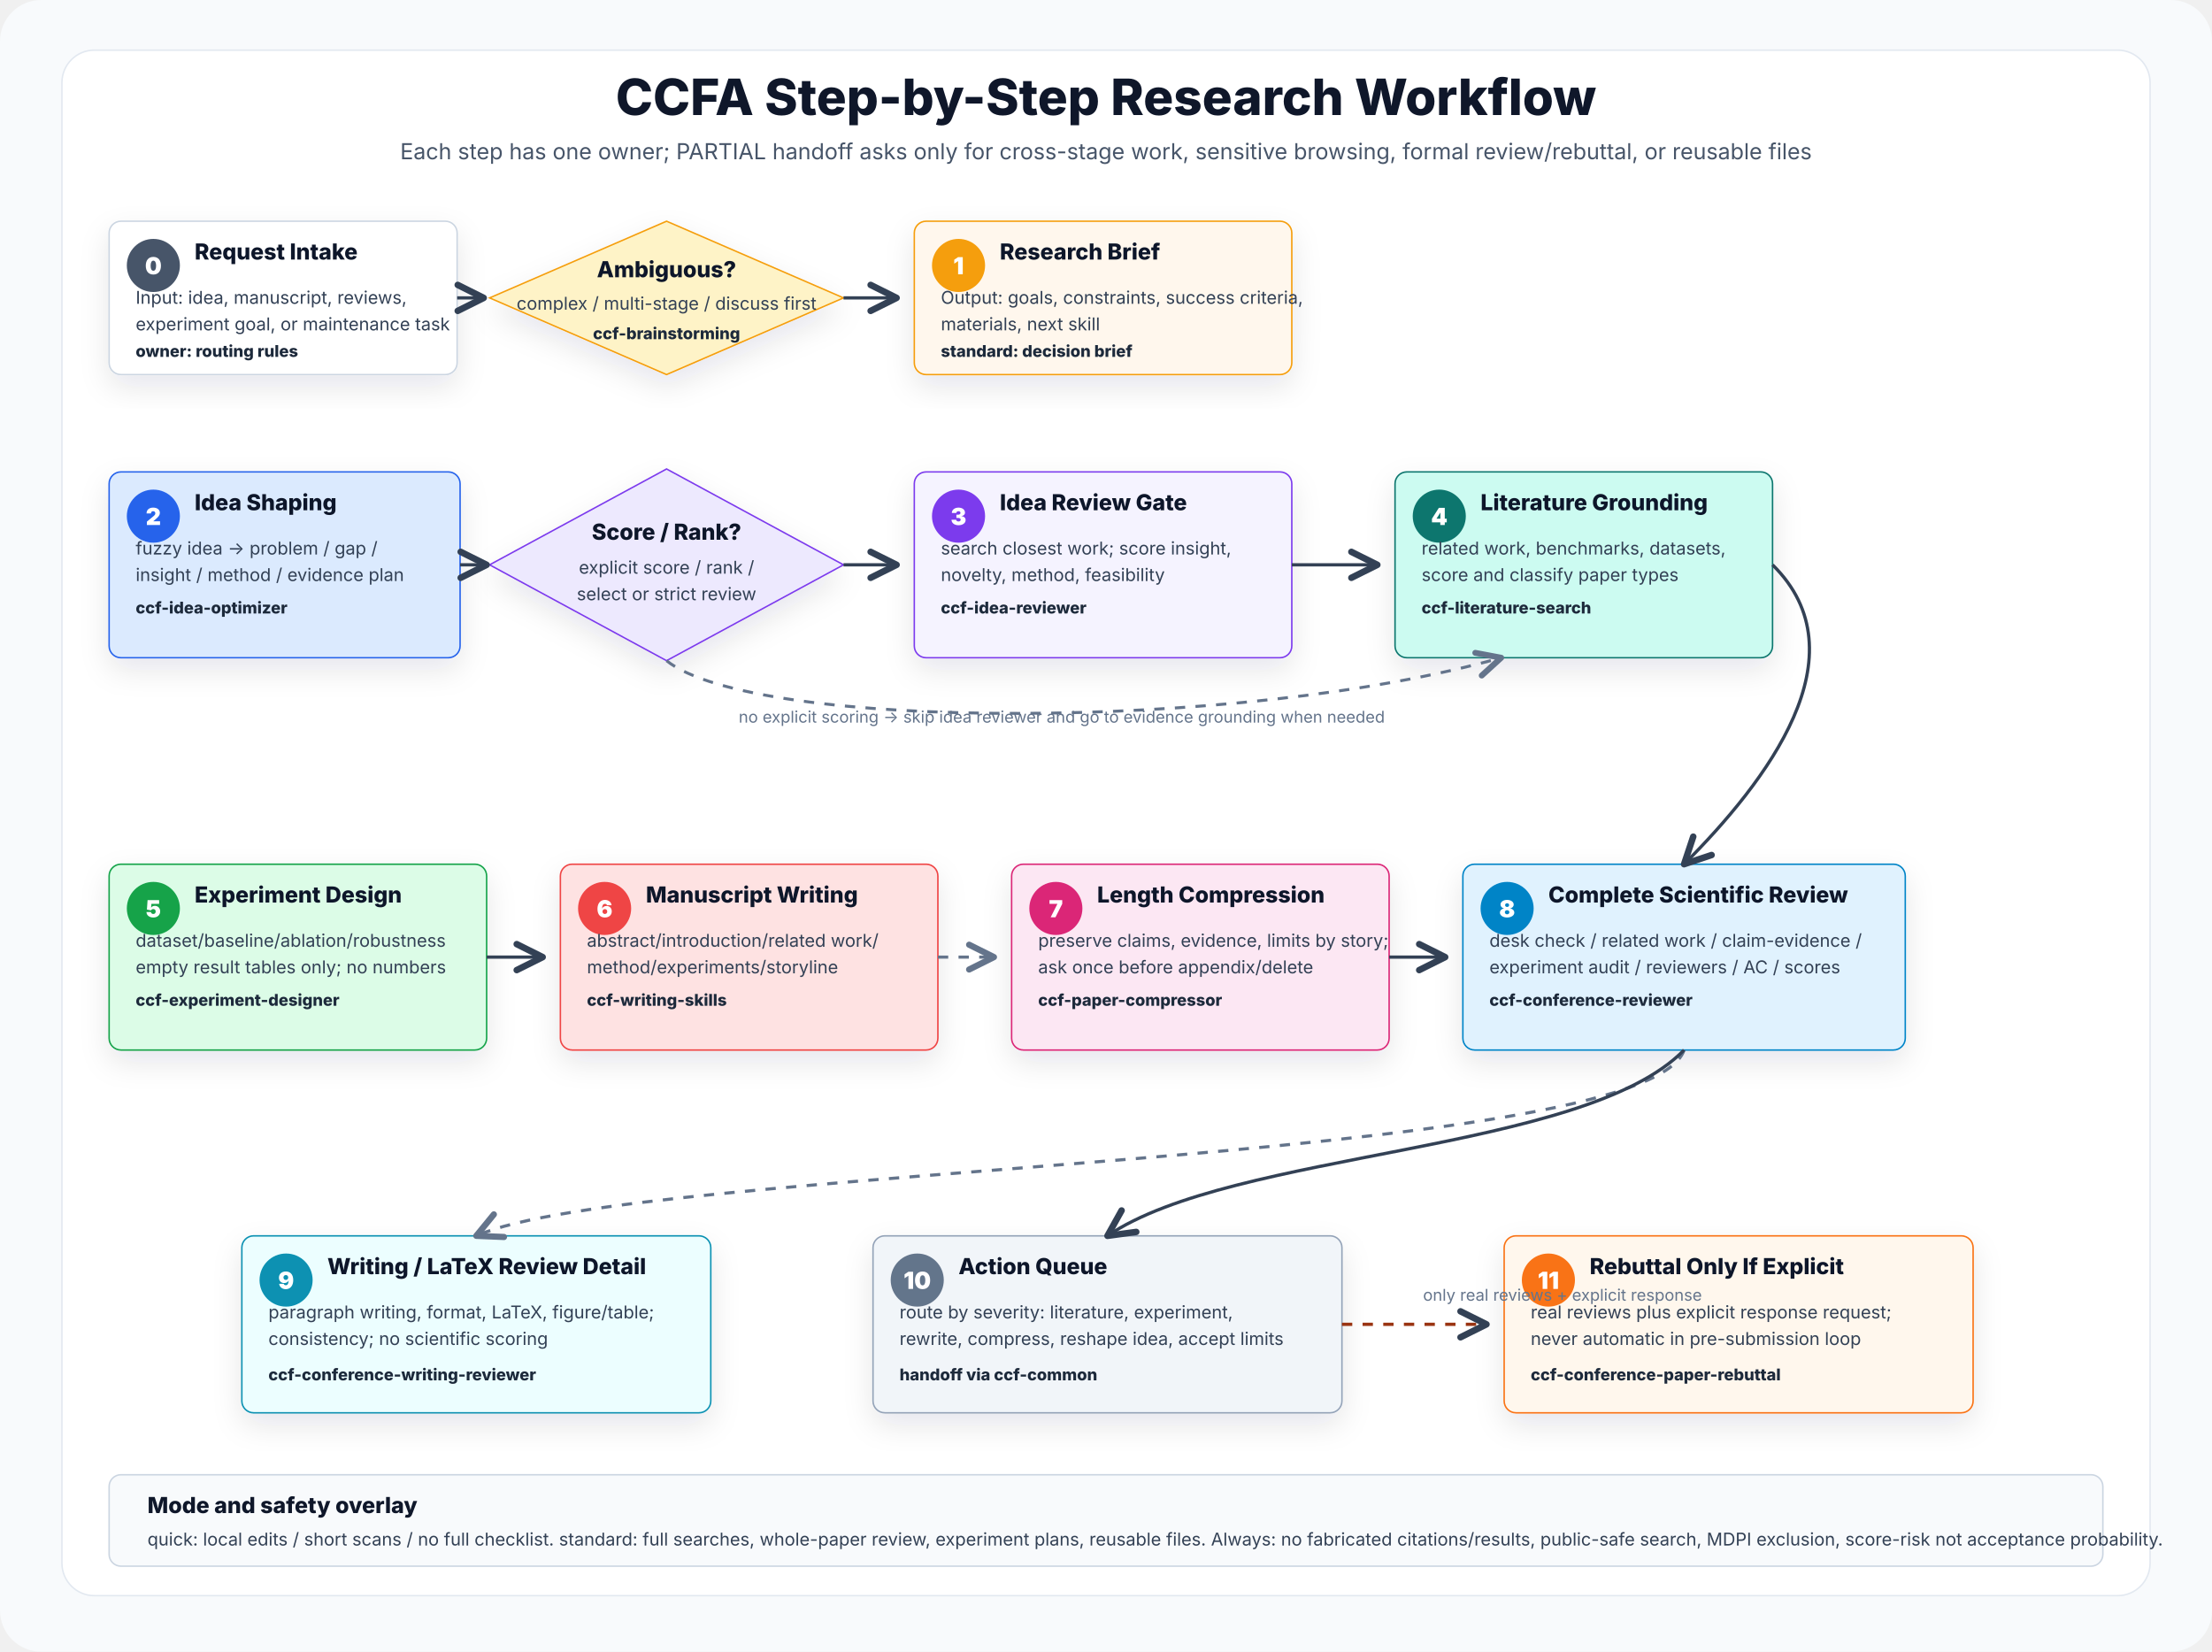
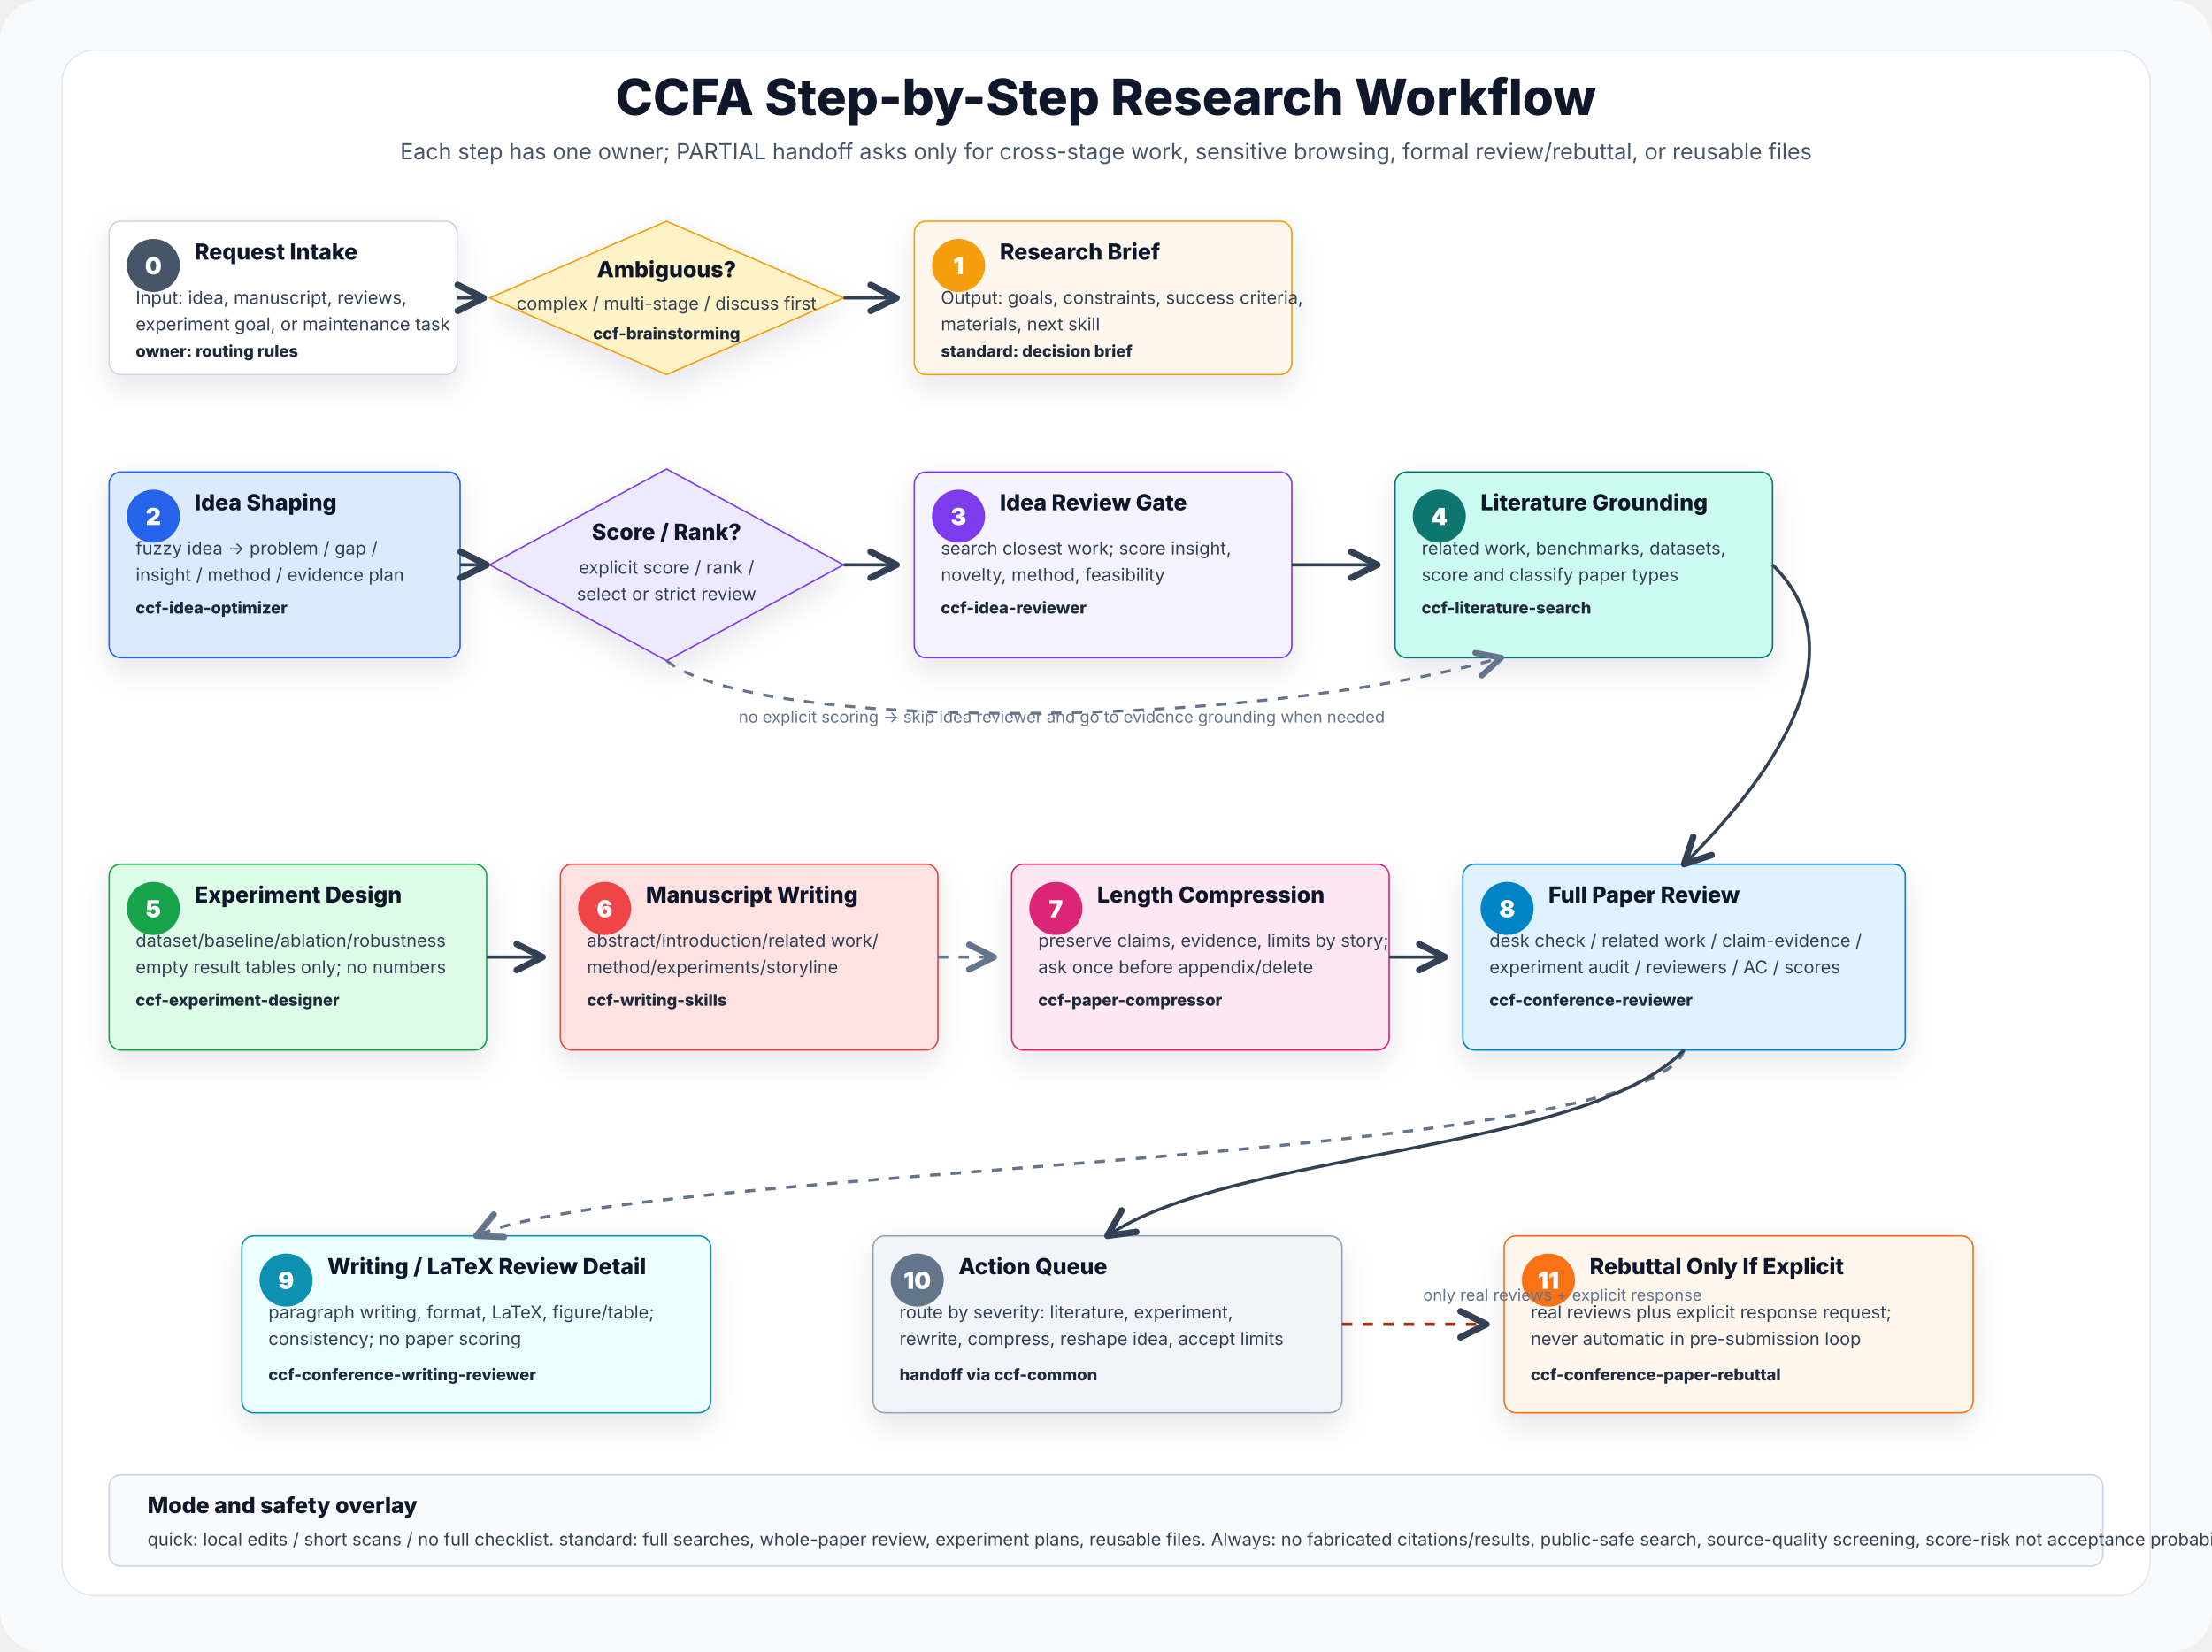
<svg xmlns="http://www.w3.org/2000/svg" width="1500" height="1120" viewBox="0 0 1500 1120" fill="none" role="img" aria-labelledby="title desc">
  <defs>
    <filter id="shadow" x="-12%" y="-18%" width="124%" height="140%" color-interpolation-filters="sRGB">
      <feDropShadow dx="0" dy="8" stdDeviation="10" flood-color="#0f172a" flood-opacity="0.1" />
    </filter>
    <marker id="arrow" markerWidth="12" markerHeight="12" refX="10" refY="6" orient="auto" markerUnits="strokeWidth">
      <path d="M2 2L10 6L2 10" stroke="#334155" stroke-width="2" stroke-linecap="round" stroke-linejoin="round" />
    </marker>
    <marker id="arrowMuted" markerWidth="12" markerHeight="12" refX="10" refY="6" orient="auto" markerUnits="strokeWidth">
      <path d="M2 2L10 6L2 10" stroke="#64748b" stroke-width="2" stroke-linecap="round" stroke-linejoin="round" />
    </marker>
    <style>
      .font{font-family:"Microsoft YaHei","Noto Sans SC","Inter","Segoe UI",Arial,sans-serif}
      .title{font-size:34px;font-weight:800;fill:#0f172a}
      .sub{font-size:15px;fill:#475569}
      .num{font-size:16px;font-weight:900;fill:#ffffff}
      .h{font-size:15px;font-weight:800;fill:#0f172a}
      .b{font-size:12px;fill:#334155}
      .s{font-size:11px;fill:#64748b}
      .skill{font-size:11px;font-weight:800;fill:#1e293b}
    </style>
  </defs>
  <rect width="1500" height="1120" rx="28" fill="#f8fafc" />
  <rect x="42" y="34" width="1416" height="1048" rx="22" fill="#ffffff" stroke="#e2e8f0" />
  <text x="750" y="78" text-anchor="middle" class="font title">CCFA Step-by-Step Research Workflow</text>
  <text x="750" y="108" text-anchor="middle" class="font sub">Each step has one owner; PARTIAL handoff asks only for cross-stage work, sensitive browsing, formal review/rebuttal, or reusable files</text>
  <g filter="url(#shadow)">
    <rect x="74" y="150" width="236" height="104" rx="8" fill="#ffffff" stroke="#cbd5e1" />
    <circle cx="104" cy="180" r="18" fill="#475569" />
    <text x="104" y="186" text-anchor="middle" class="font num">0</text>
    <text x="132" y="176" class="font h">Request Intake</text>
    <text x="92" y="206" class="font b">Input: idea, manuscript, reviews,</text>
    <text x="92" y="224" class="font b">experiment goal, or maintenance task</text>
    <text x="92" y="242" class="font skill">owner: routing rules</text>
  </g>
  <g filter="url(#shadow)">
    <path d="M452 150L572 202L452 254L332 202Z" fill="#fef3c7" stroke="#f59e0b" />
    <text x="452" y="188" text-anchor="middle" class="font h" fill="#78350f">Ambiguous?</text>
    <text x="452" y="210" text-anchor="middle" class="font b" fill="#92400e">complex / multi-stage / discuss first</text>
    <text x="452" y="230" text-anchor="middle" class="font skill" fill="#92400e">ccf-brainstorming</text>
  </g>
  <g filter="url(#shadow)">
    <rect x="620" y="150" width="256" height="104" rx="8" fill="#fff7ed" stroke="#f59e0b" />
    <circle cx="650" cy="180" r="18" fill="#f59e0b" />
    <text x="650" y="186" text-anchor="middle" class="font num">1</text>
    <text x="678" y="176" class="font h">Research Brief</text>
    <text x="638" y="206" class="font b">Output: goals, constraints, success criteria,</text>
    <text x="638" y="224" class="font b">materials, next skill</text>
    <text x="638" y="242" class="font skill">standard: decision brief</text>
  </g>
  <path d="M310 202H328" stroke="#334155" stroke-width="2.2" marker-end="url(#arrow)" />
  <path d="M572 202H608" stroke="#334155" stroke-width="2.2" marker-end="url(#arrow)" />
  <g filter="url(#shadow)">
    <rect x="74" y="320" width="238" height="126" rx="8" fill="#dbeafe" stroke="#2563eb" />
    <circle cx="104" cy="350" r="18" fill="#2563eb" />
    <text x="104" y="356" text-anchor="middle" class="font num">2</text>
    <text x="132" y="346" class="font h" fill="#1e3a8a">Idea Shaping</text>
    <text x="92" y="376" class="font b" fill="#1d4ed8">fuzzy idea -&gt; problem / gap /</text>
    <text x="92" y="394" class="font b" fill="#1d4ed8">insight / method / evidence plan</text>
    <text x="92" y="416" class="font skill" fill="#1e40af">ccf-idea-optimizer</text>
  </g>
  <g filter="url(#shadow)">
    <path d="M452 318L572 383L452 448L332 383Z" fill="#ede9fe" stroke="#7c3aed" />
    <text x="452" y="366" text-anchor="middle" class="font h" fill="#4c1d95">Score / Rank?</text>
    <text x="452" y="389" text-anchor="middle" class="font b" fill="#6d28d9">explicit score / rank /</text>
    <text x="452" y="407" text-anchor="middle" class="font b" fill="#6d28d9">select or strict review</text>
  </g>
  <g filter="url(#shadow)">
    <rect x="620" y="320" width="256" height="126" rx="8" fill="#f5f3ff" stroke="#7c3aed" />
    <circle cx="650" cy="350" r="18" fill="#7c3aed" />
    <text x="650" y="356" text-anchor="middle" class="font num">3</text>
    <text x="678" y="346" class="font h" fill="#4c1d95">Idea Review Gate</text>
    <text x="638" y="376" class="font b" fill="#6d28d9">search closest work; score insight,</text>
    <text x="638" y="394" class="font b" fill="#6d28d9">novelty, method, feasibility</text>
    <text x="638" y="416" class="font skill" fill="#5b21b6">ccf-idea-reviewer</text>
  </g>
  <g filter="url(#shadow)">
    <rect x="946" y="320" width="256" height="126" rx="8" fill="#ccfbf1" stroke="#0f766e" />
    <circle cx="976" cy="350" r="18" fill="#0f766e" />
    <text x="976" y="356" text-anchor="middle" class="font num">4</text>
    <text x="1004" y="346" class="font h" fill="#134e4a">Literature Grounding</text>
    <text x="964" y="376" class="font b" fill="#0f766e">related work, benchmarks, datasets,</text>
    <text x="964" y="394" class="font b" fill="#0f766e">score and classify paper types</text>
    <text x="964" y="416" class="font skill" fill="#115e59">ccf-literature-search</text>
  </g>
  <path d="M312 383H330" stroke="#334155" stroke-width="2.2" marker-end="url(#arrow)" />
  <path d="M572 383H608" stroke="#334155" stroke-width="2.2" marker-end="url(#arrow)" />
  <path d="M876 383H934" stroke="#334155" stroke-width="2.2" marker-end="url(#arrow)" />
  <path d="M452 448C512 496 842 496 1018 446" stroke="#64748b" stroke-width="2" stroke-dasharray="7 7" fill="none" marker-end="url(#arrowMuted)" />
  <text x="720" y="490" text-anchor="middle" class="font s">no explicit scoring -&gt; skip idea reviewer and go to evidence grounding when needed</text>
  <g filter="url(#shadow)">
    <rect x="74" y="586" width="256" height="126" rx="8" fill="#dcfce7" stroke="#16a34a" />
    <circle cx="104" cy="616" r="18" fill="#16a34a" />
    <text x="104" y="622" text-anchor="middle" class="font num">5</text>
    <text x="132" y="612" class="font h" fill="#14532d">Experiment Design</text>
    <text x="92" y="642" class="font b" fill="#15803d">dataset/baseline/ablation/robustness</text>
    <text x="92" y="660" class="font b" fill="#15803d">empty result tables only; no numbers</text>
    <text x="92" y="682" class="font skill" fill="#166534">ccf-experiment-designer</text>
  </g>
  <g filter="url(#shadow)">
    <rect x="380" y="586" width="256" height="126" rx="8" fill="#fee2e2" stroke="#ef4444" />
    <circle cx="410" cy="616" r="18" fill="#ef4444" />
    <text x="410" y="622" text-anchor="middle" class="font num">6</text>
    <text x="438" y="612" class="font h" fill="#7f1d1d">Manuscript Writing</text>
    <text x="398" y="642" class="font b" fill="#991b1b">abstract/introduction/related work/</text>
    <text x="398" y="660" class="font b" fill="#991b1b">method/experiments/storyline</text>
    <text x="398" y="682" class="font skill" fill="#991b1b">ccf-writing-skills</text>
  </g>
  <g filter="url(#shadow)">
    <rect x="686" y="586" width="256" height="126" rx="8" fill="#fce7f3" stroke="#db2777" />
    <circle cx="716" cy="616" r="18" fill="#db2777" />
    <text x="716" y="622" text-anchor="middle" class="font num">7</text>
    <text x="744" y="612" class="font h" fill="#831843">Length Compression</text>
    <text x="704" y="642" class="font b" fill="#9d174d">preserve claims, evidence, limits by story;</text>
    <text x="704" y="660" class="font b" fill="#9d174d">ask once before appendix/delete</text>
    <text x="704" y="682" class="font skill" fill="#9d174d">ccf-paper-compressor</text>
  </g>
  <g filter="url(#shadow)">
    <rect x="992" y="586" width="300" height="126" rx="8" fill="#e0f2fe" stroke="#0284c7" />
    <circle cx="1022" cy="616" r="18" fill="#0284c7" />
    <text x="1022" y="622" text-anchor="middle" class="font num">8</text>
-     <text x="1050" y="612" class="font h" fill="#0c4a6e">Complete Scientific Review</text>
+     <text x="1050" y="612" class="font h" fill="#0c4a6e">Full Paper Review</text>
    <text x="1010" y="642" class="font b" fill="#075985">desk check / related work / claim-evidence /</text>
    <text x="1010" y="660" class="font b" fill="#075985">experiment audit / reviewers / AC / scores</text>
    <text x="1010" y="682" class="font skill" fill="#075985">ccf-conference-reviewer</text>
  </g>
  <path d="M1202 383C1264 444 1198 530 1142 586" stroke="#334155" stroke-width="2.2" fill="none" marker-end="url(#arrow)" />
  <path d="M330 649H368" stroke="#334155" stroke-width="2.2" marker-end="url(#arrow)" />
  <path d="M636 649H674" stroke="#64748b" stroke-width="2.1" stroke-dasharray="7 7" marker-end="url(#arrowMuted)" />
  <path d="M942 649H980" stroke="#334155" stroke-width="2.2" marker-end="url(#arrow)" />
  <g filter="url(#shadow)">
    <rect x="164" y="838" width="318" height="120" rx="8" fill="#ecfeff" stroke="#0891b2" />
    <circle cx="194" cy="868" r="18" fill="#0891b2" />
    <text x="194" y="874" text-anchor="middle" class="font num">9</text>
    <text x="222" y="864" class="font h" fill="#164e63">Writing / LaTeX Review Detail</text>
    <text x="182" y="894" class="font b" fill="#0e7490">paragraph writing, format, LaTeX, figure/table;</text>
-     <text x="182" y="912" class="font b" fill="#0e7490">consistency; no scientific scoring</text>
+     <text x="182" y="912" class="font b" fill="#0e7490">consistency; no paper scoring</text>
    <text x="182" y="936" class="font skill" fill="#0e7490">ccf-conference-writing-reviewer</text>
  </g>
  <g filter="url(#shadow)">
    <rect x="592" y="838" width="318" height="120" rx="8" fill="#f1f5f9" stroke="#94a3b8" />
    <circle cx="622" cy="868" r="18" fill="#64748b" />
    <text x="622" y="874" text-anchor="middle" class="font num">10</text>
    <text x="650" y="864" class="font h">Action Queue</text>
    <text x="610" y="894" class="font b">route by severity: literature, experiment,</text>
    <text x="610" y="912" class="font b">rewrite, compress, reshape idea, accept limits</text>
    <text x="610" y="936" class="font skill">handoff via ccf-common</text>
  </g>
  <g filter="url(#shadow)">
    <rect x="1020" y="838" width="318" height="120" rx="8" fill="#fff7ed" stroke="#f97316" />
    <circle cx="1050" cy="868" r="18" fill="#f97316" />
    <text x="1050" y="874" text-anchor="middle" class="font num">11</text>
    <text x="1078" y="864" class="font h" fill="#9a3412">Rebuttal Only If Explicit</text>
    <text x="1038" y="894" class="font b" fill="#9a3412">real reviews plus explicit response request;</text>
    <text x="1038" y="912" class="font b" fill="#9a3412">never automatic in pre-submission loop</text>
    <text x="1038" y="936" class="font skill" fill="#9a3412">ccf-conference-paper-rebuttal</text>
  </g>
  <path d="M1142 712C1116 790 430 790 323 838" stroke="#64748b" stroke-width="2.1" stroke-dasharray="7 7" fill="none" marker-end="url(#arrowMuted)" />
  <path d="M1142 712C1074 782 836 780 751 838" stroke="#334155" stroke-width="2.2" fill="none" marker-end="url(#arrow)" />
  <path d="M910 898H1008" stroke="#9a3412" stroke-width="2.2" stroke-dasharray="7 7" marker-end="url(#arrow)" />
  <text x="965" y="882" class="font s" fill="#9a3412">only real reviews + explicit response</text>
  <rect x="74" y="1000" width="1352" height="62" rx="8" fill="#f8fafc" stroke="#cbd5e1" />
  <text x="100" y="1026" class="font h">Mode and safety overlay</text>
-   <text x="100" y="1048" class="font b">quick: local edits / short scans / no full checklist. standard: full searches, whole-paper review, experiment plans, reusable files. Always: no fabricated citations/results, public-safe search, MDPI exclusion, score-risk not acceptance probability.</text>
+   <text x="100" y="1048" class="font b">quick: local edits / short scans / no full checklist. standard: full searches, whole-paper review, experiment plans, reusable files. Always: no fabricated citations/results, public-safe search, source-quality screening, score-risk not acceptance probability.</text>
</svg>
